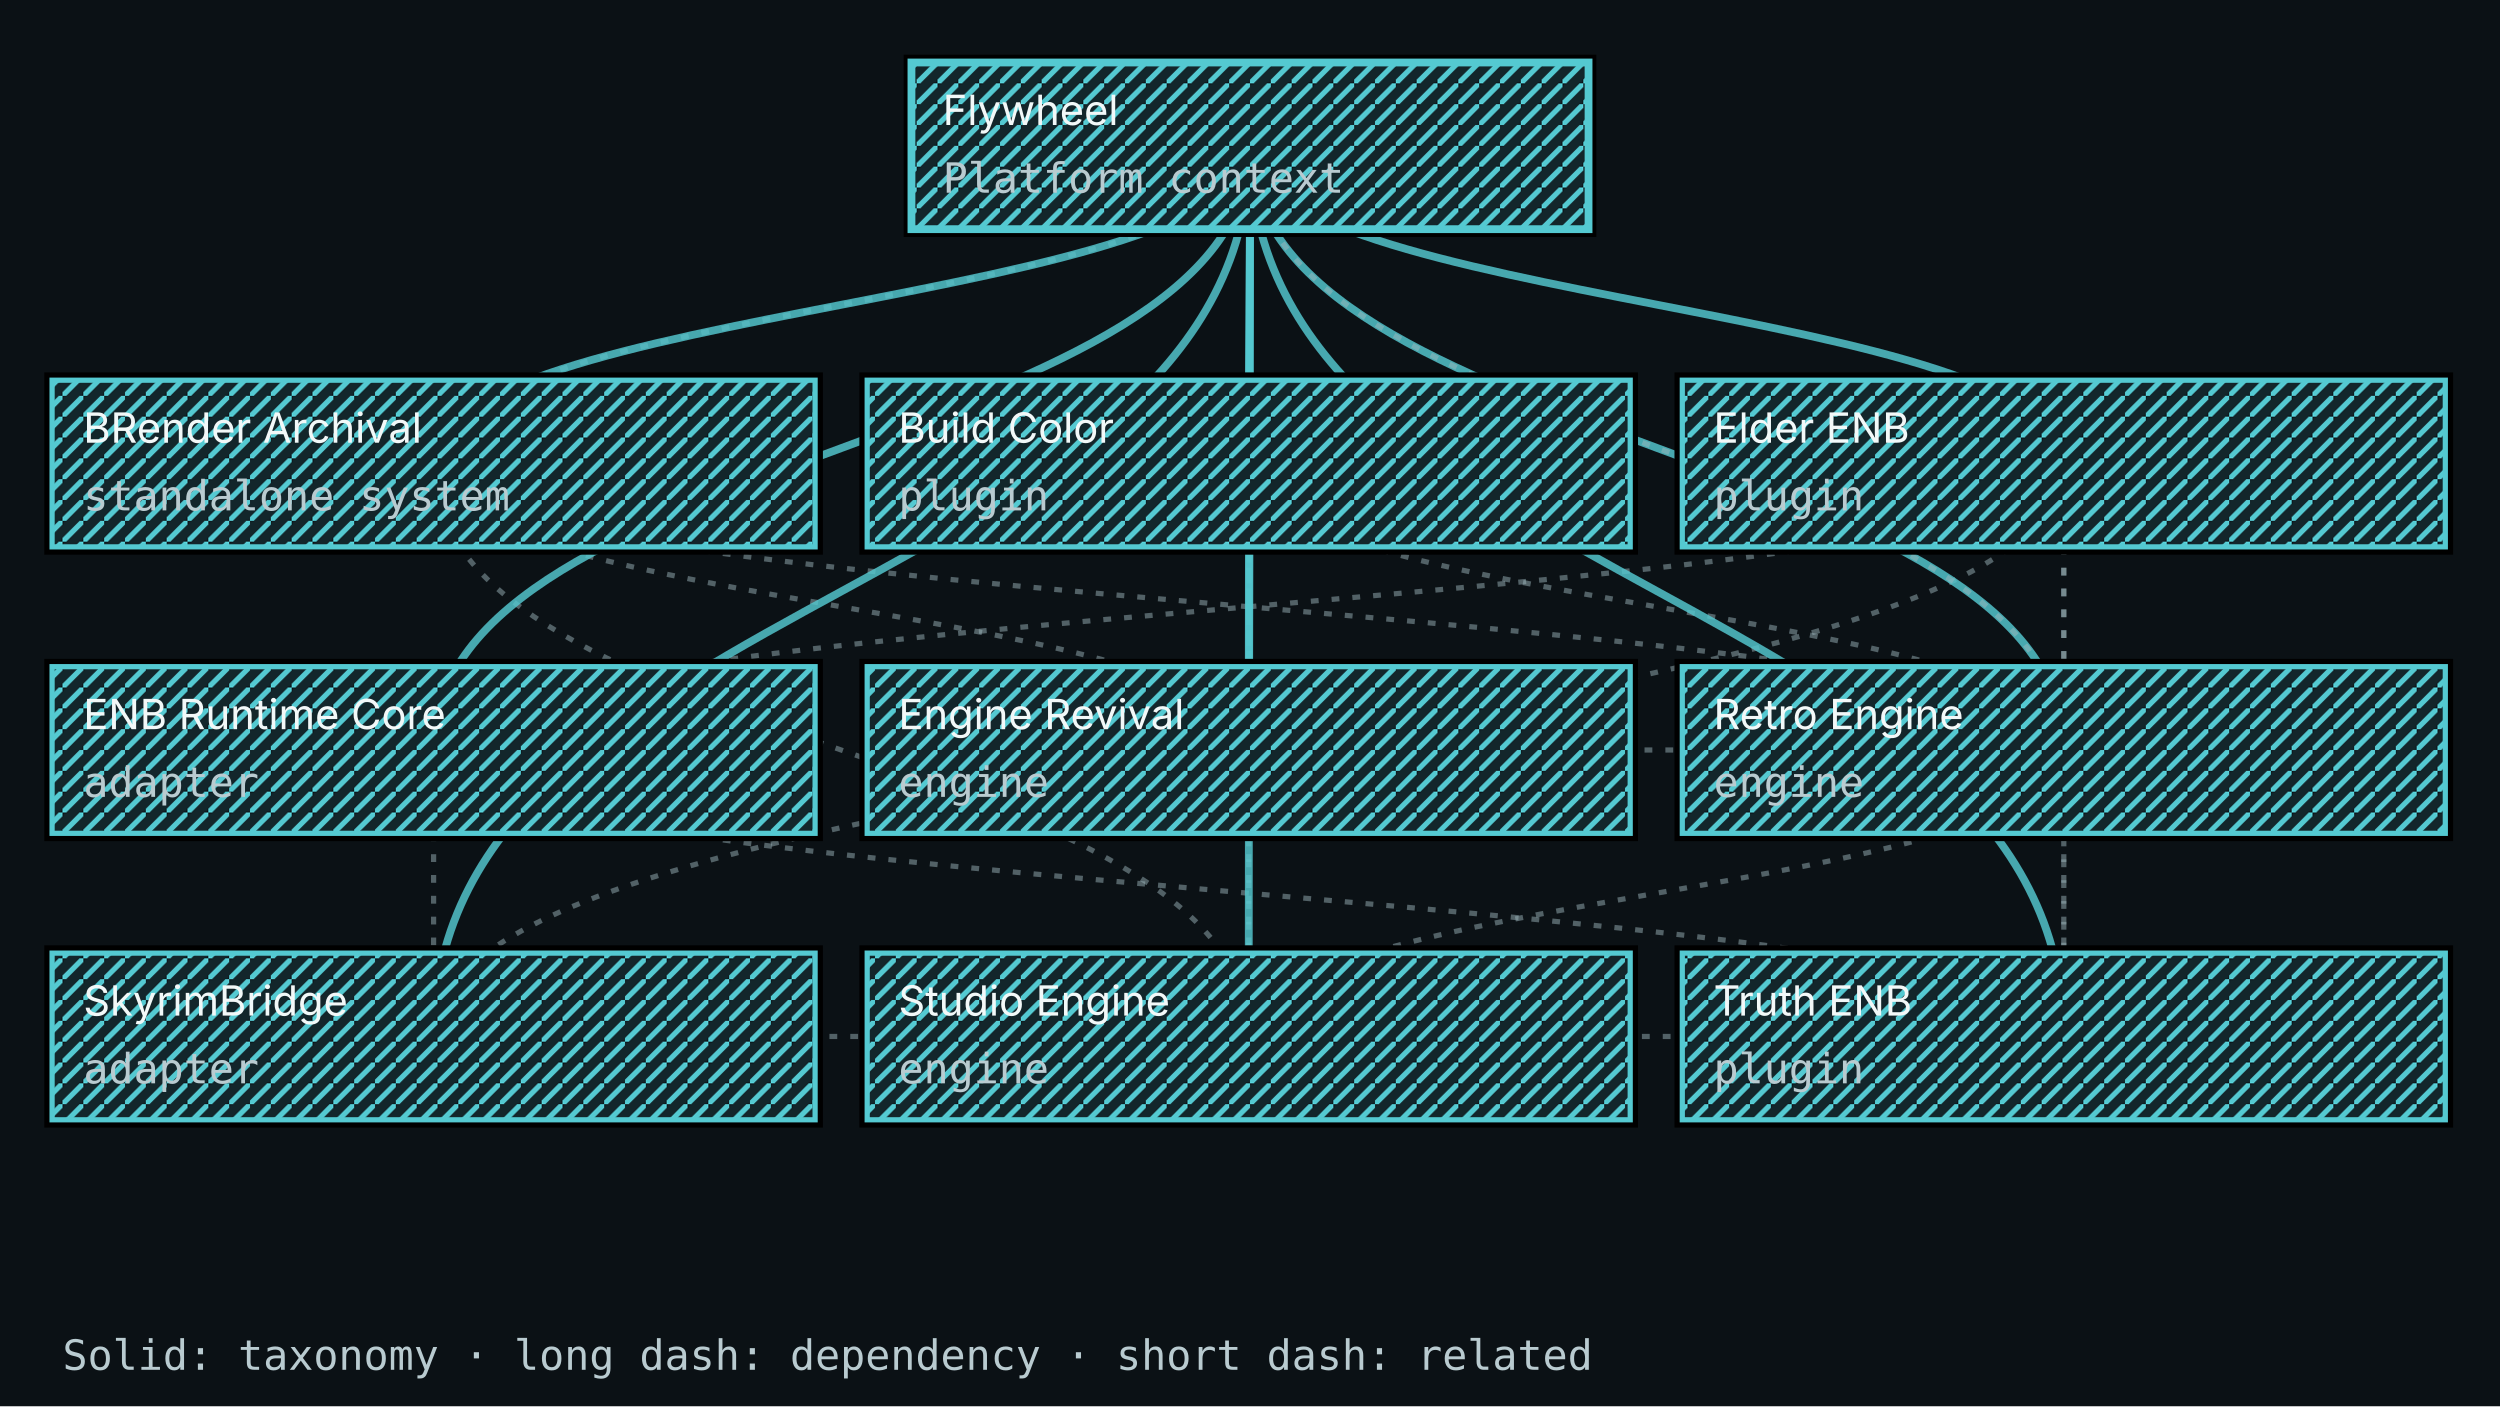
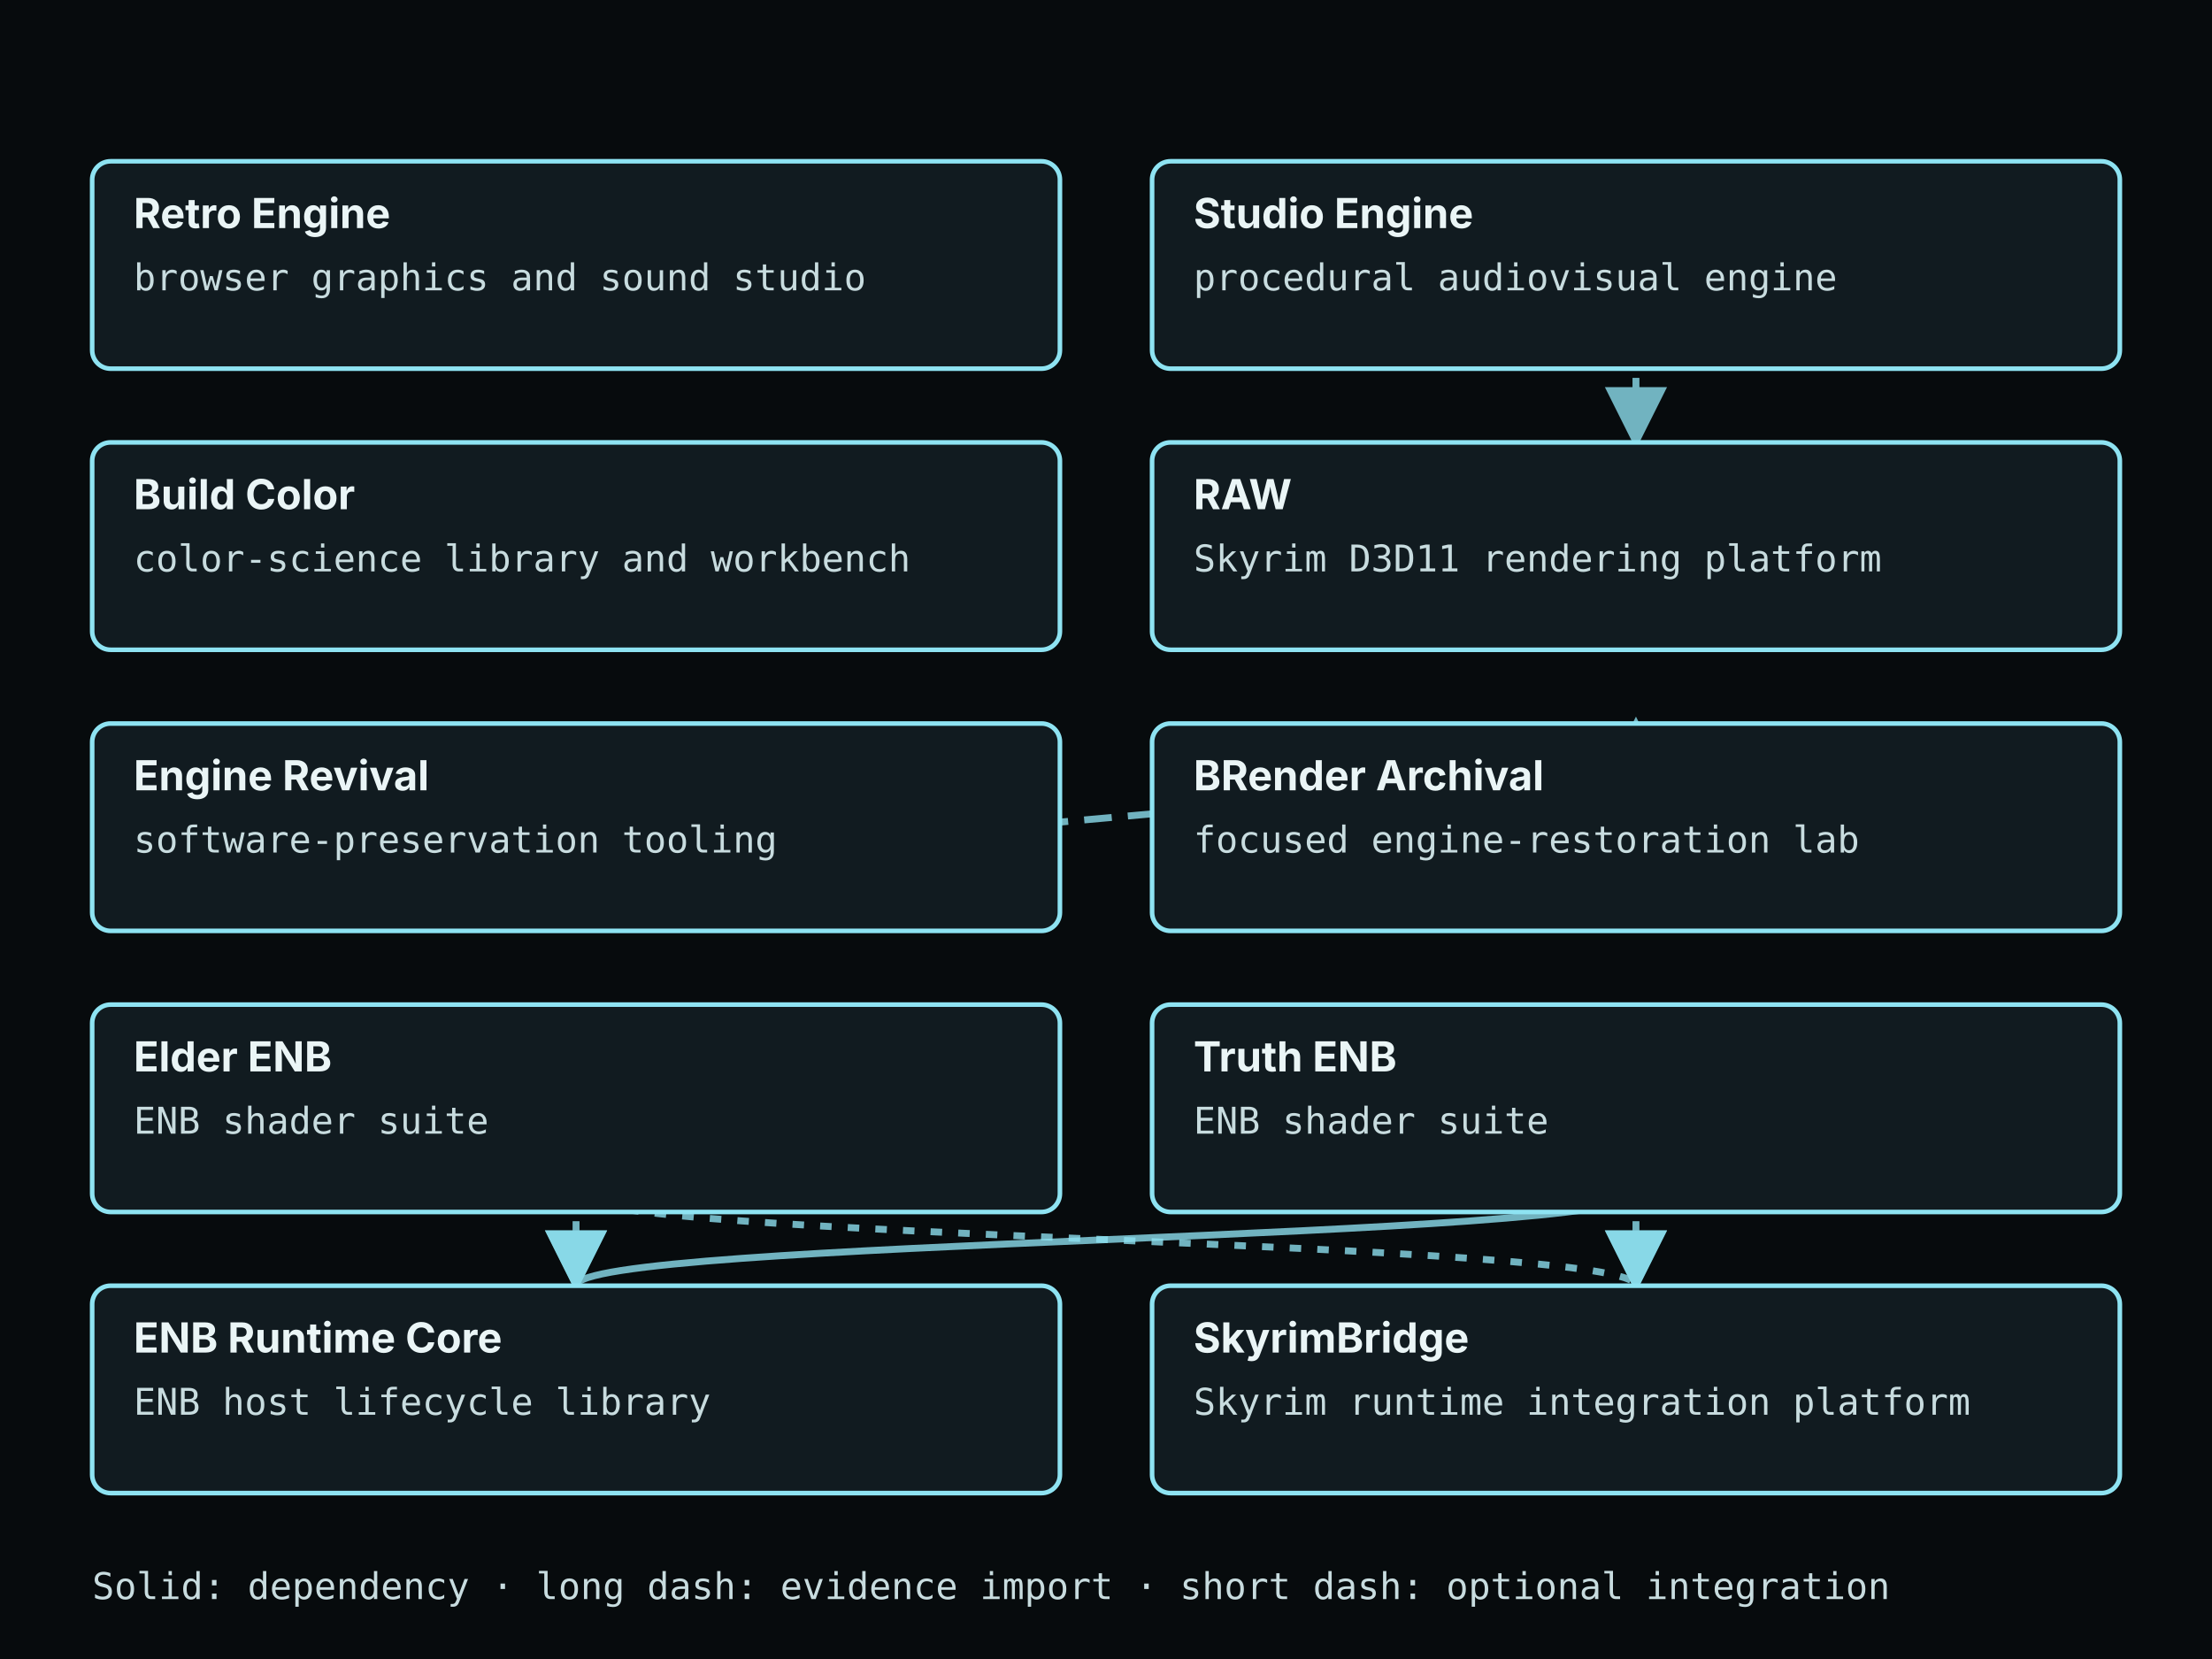
- <svg xmlns="http://www.w3.org/2000/svg" role="img" viewBox="0 0 960 540" aria-labelledby="graphics-retro-capability-map-title graphics-retro-capability-map-desc" data-figure-kind="relationship">
+ <svg xmlns="http://www.w3.org/2000/svg" role="img" width="960" height="720" viewBox="0 0 960 720" aria-labelledby="graphics-retro-capability-map-title graphics-retro-capability-map-desc" data-figure-kind="relationship">
  <defs>
-     <pattern id="graphics-retro-capability-map-verified-pattern" width="8" height="8" patternUnits="userSpaceOnUse">
-       <rect width="8" height="8" fill="#13262b" />
-       <path d="M0 8L8 0" stroke="#54c9d1" stroke-width="2" />
-     </pattern>
-     <pattern id="graphics-retro-capability-map-caution-pattern" width="10" height="10" patternUnits="userSpaceOnUse">
-       <rect width="10" height="10" fill="#291b18" />
-       <path d="M-2 10L10-2M4 12L12 4" stroke="#d47a5a" stroke-width="2" />
-     </pattern>
-     <pattern id="graphics-retro-capability-map-unavailable-pattern" width="8" height="8" patternUnits="userSpaceOnUse">
-       <rect width="8" height="8" fill="#17252c" />
-       <circle cx="2" cy="2" r="1.2" fill="#9eb8bf" />
-     </pattern>
-     <marker id="graphics-retro-capability-map-arrow" markerWidth="8" markerHeight="8" refX="7" refY="4" orient="auto" markerUnits="strokeWidth">
-       <path d="M0 0L8 4L0 8Z" fill="#9eb8bf" />
+     <marker id="arrow" markerWidth="9" markerHeight="9" refX="8" refY="4.5" orient="auto">
+       <path d="M0 0L9 4.5L0 9Z" fill="#8ee3f2" />
    </marker>
  </defs>
-   <style>
-     text{font-family:"Hanken Grotesk",-apple-system,BlinkMacSystemFont,"Segoe UI",sans-serif;fill:#f2f8f8}
-     .mono{font-family:"Conso","JetBrains Mono",ui-monospace,"SFMono-Regular",monospace}
-     .muted{fill:#b9cbd0}.hairline{stroke:#36505a;stroke-width:1}.value{font-variant-numeric:tabular-nums}
-     [data-figure-point]:focus{outline:none}[data-figure-point]:focus-visible .focus-ring{stroke:#54c9d1;stroke-width:4;fill:none}
-   </style>
-   <rect width="960" height="540" fill="#0b1115" />
-   <path data-relationship-edge="true" data-edge-type="related" d="M166.50 178.00 C166.50 233.00 479.50 233.00 479.50 288.00" fill="none" stroke="#9eb8bf" stroke-width="2" stroke-dasharray="3 5" marker-end="url(#graphics-retro-capability-map-arrow)" opacity="0.48" aria-hidden="true" />
-   <path data-relationship-edge="true" data-edge-type="related" d="M166.50 178.00 C166.50 117.00 480.00 117.00 480.00 56.00" fill="none" stroke="#9eb8bf" stroke-width="2" stroke-dasharray="3 5" marker-end="url(#graphics-retro-capability-map-arrow)" opacity="0.48" aria-hidden="true" />
-   <path data-relationship-edge="true" data-edge-type="related" d="M166.50 178.00 C166.50 233.00 792.50 233.00 792.50 288.00" fill="none" stroke="#9eb8bf" stroke-width="2" stroke-dasharray="3 5" marker-end="url(#graphics-retro-capability-map-arrow)" opacity="0.48" aria-hidden="true" />
-   <path data-relationship-edge="true" data-edge-type="related" d="M166.50 178.00 C166.50 288.00 479.50 288.00 479.50 398.00" fill="none" stroke="#9eb8bf" stroke-width="2" stroke-dasharray="3 5" marker-end="url(#graphics-retro-capability-map-arrow)" opacity="0.48" aria-hidden="true" />
-   <path data-relationship-edge="true" data-edge-type="related" d="M479.50 178.00 C479.50 233.00 792.50 233.00 792.50 288.00" fill="none" stroke="#9eb8bf" stroke-width="2" stroke-dasharray="3 5" marker-end="url(#graphics-retro-capability-map-arrow)" opacity="0.48" aria-hidden="true" />
-   <path data-relationship-edge="true" data-edge-type="related" d="M479.50 178.00 C479.50 288.00 479.50 288.00 479.50 398.00" fill="none" stroke="#9eb8bf" stroke-width="2" stroke-dasharray="3 5" marker-end="url(#graphics-retro-capability-map-arrow)" opacity="0.48" aria-hidden="true" />
-   <path data-relationship-edge="true" data-edge-type="related" d="M792.50 178.00 C792.50 233.00 166.50 233.00 166.50 288.00" fill="none" stroke="#9eb8bf" stroke-width="2" stroke-dasharray="3 5" marker-end="url(#graphics-retro-capability-map-arrow)" opacity="0.48" aria-hidden="true" />
-   <path data-relationship-edge="true" data-edge-type="related" d="M792.50 178.00 C792.50 233.00 792.50 233.00 792.50 288.00" fill="none" stroke="#9eb8bf" stroke-width="2" stroke-dasharray="3 5" marker-end="url(#graphics-retro-capability-map-arrow)" opacity="0.48" aria-hidden="true" />
-   <path data-relationship-edge="true" data-edge-type="related" d="M792.50 178.00 C792.50 288.00 166.50 288.00 166.50 398.00" fill="none" stroke="#9eb8bf" stroke-width="2" stroke-dasharray="3 5" marker-end="url(#graphics-retro-capability-map-arrow)" opacity="0.48" aria-hidden="true" />
-   <path data-relationship-edge="true" data-edge-type="related" d="M792.50 178.00 C792.50 288.00 792.50 288.00 792.50 398.00" fill="none" stroke="#9eb8bf" stroke-width="2" stroke-dasharray="3 5" marker-end="url(#graphics-retro-capability-map-arrow)" opacity="0.48" aria-hidden="true" />
-   <path data-relationship-edge="true" data-edge-type="related" d="M166.50 288.00 C166.50 343.00 166.50 343.00 166.50 398.00" fill="none" stroke="#9eb8bf" stroke-width="2" stroke-dasharray="3 5" marker-end="url(#graphics-retro-capability-map-arrow)" opacity="0.48" aria-hidden="true" />
-   <path data-relationship-edge="true" data-edge-type="related" d="M166.50 288.00 C166.50 343.00 792.50 343.00 792.50 398.00" fill="none" stroke="#9eb8bf" stroke-width="2" stroke-dasharray="3 5" marker-end="url(#graphics-retro-capability-map-arrow)" opacity="0.48" aria-hidden="true" />
-   <path data-relationship-edge="true" data-edge-type="related" d="M479.50 288.00 C479.50 172.00 480.00 172.00 480.00 56.00" fill="none" stroke="#9eb8bf" stroke-width="2" stroke-dasharray="3 5" marker-end="url(#graphics-retro-capability-map-arrow)" opacity="0.48" aria-hidden="true" />
-   <path data-relationship-edge="true" data-edge-type="related" d="M479.50 288.00 C479.50 288.00 792.50 288.00 792.50 288.00" fill="none" stroke="#9eb8bf" stroke-width="2" stroke-dasharray="3 5" marker-end="url(#graphics-retro-capability-map-arrow)" opacity="0.48" aria-hidden="true" />
-   <path data-relationship-edge="true" data-edge-type="related" d="M479.50 288.00 C479.50 343.00 479.50 343.00 479.50 398.00" fill="none" stroke="#9eb8bf" stroke-width="2" stroke-dasharray="3 5" marker-end="url(#graphics-retro-capability-map-arrow)" opacity="0.48" aria-hidden="true" />
-   <path data-relationship-edge="true" data-edge-type="hierarchy" d="M480.00 56.00 C480.00 117.00 166.50 117.00 166.50 178.00" fill="none" stroke="#54c9d1" stroke-width="3" stroke-dasharray="none" marker-end="url(#graphics-retro-capability-map-arrow)" opacity="0.82" aria-hidden="true" />
-   <path data-relationship-edge="true" data-edge-type="hierarchy" d="M480.00 56.00 C480.00 117.00 479.50 117.00 479.50 178.00" fill="none" stroke="#54c9d1" stroke-width="3" stroke-dasharray="none" marker-end="url(#graphics-retro-capability-map-arrow)" opacity="0.82" aria-hidden="true" />
-   <path data-relationship-edge="true" data-edge-type="hierarchy" d="M480.00 56.00 C480.00 117.00 792.50 117.00 792.50 178.00" fill="none" stroke="#54c9d1" stroke-width="3" stroke-dasharray="none" marker-end="url(#graphics-retro-capability-map-arrow)" opacity="0.82" aria-hidden="true" />
-   <path data-relationship-edge="true" data-edge-type="hierarchy" d="M480.00 56.00 C480.00 172.00 166.50 172.00 166.50 288.00" fill="none" stroke="#54c9d1" stroke-width="3" stroke-dasharray="none" marker-end="url(#graphics-retro-capability-map-arrow)" opacity="0.82" aria-hidden="true" />
-   <path data-relationship-edge="true" data-edge-type="hierarchy" d="M480.00 56.00 C480.00 172.00 479.50 172.00 479.50 288.00" fill="none" stroke="#54c9d1" stroke-width="3" stroke-dasharray="none" marker-end="url(#graphics-retro-capability-map-arrow)" opacity="0.82" aria-hidden="true" />
-   <path data-relationship-edge="true" data-edge-type="hierarchy" d="M480.00 56.00 C480.00 172.00 792.50 172.00 792.50 288.00" fill="none" stroke="#54c9d1" stroke-width="3" stroke-dasharray="none" marker-end="url(#graphics-retro-capability-map-arrow)" opacity="0.82" aria-hidden="true" />
-   <path data-relationship-edge="true" data-edge-type="related" d="M480.00 56.00 C480.00 172.00 792.50 172.00 792.50 288.00" fill="none" stroke="#9eb8bf" stroke-width="2" stroke-dasharray="3 5" marker-end="url(#graphics-retro-capability-map-arrow)" opacity="0.48" aria-hidden="true" />
-   <path data-relationship-edge="true" data-edge-type="hierarchy" d="M480.00 56.00 C480.00 227.00 166.50 227.00 166.50 398.00" fill="none" stroke="#54c9d1" stroke-width="3" stroke-dasharray="none" marker-end="url(#graphics-retro-capability-map-arrow)" opacity="0.82" aria-hidden="true" />
-   <path data-relationship-edge="true" data-edge-type="hierarchy" d="M480.00 56.00 C480.00 227.00 479.50 227.00 479.50 398.00" fill="none" stroke="#54c9d1" stroke-width="3" stroke-dasharray="none" marker-end="url(#graphics-retro-capability-map-arrow)" opacity="0.82" aria-hidden="true" />
-   <path data-relationship-edge="true" data-edge-type="hierarchy" d="M480.00 56.00 C480.00 227.00 792.50 227.00 792.50 398.00" fill="none" stroke="#54c9d1" stroke-width="3" stroke-dasharray="none" marker-end="url(#graphics-retro-capability-map-arrow)" opacity="0.82" aria-hidden="true" />
-   <path data-relationship-edge="true" data-edge-type="related" d="M792.50 288.00 C792.50 343.00 479.50 343.00 479.50 398.00" fill="none" stroke="#9eb8bf" stroke-width="2" stroke-dasharray="3 5" marker-end="url(#graphics-retro-capability-map-arrow)" opacity="0.48" aria-hidden="true" />
-   <path data-relationship-edge="true" data-edge-type="related" d="M792.50 288.00 C792.50 343.00 792.50 343.00 792.50 398.00" fill="none" stroke="#9eb8bf" stroke-width="2" stroke-dasharray="3 5" marker-end="url(#graphics-retro-capability-map-arrow)" opacity="0.48" aria-hidden="true" />
-   <path data-relationship-edge="true" data-edge-type="related" d="M166.50 398.00 C166.50 398.00 792.50 398.00 792.50 398.00" fill="none" stroke="#9eb8bf" stroke-width="2" stroke-dasharray="3 5" marker-end="url(#graphics-retro-capability-map-arrow)" opacity="0.48" aria-hidden="true" />
-   <g data-figure-point="true" data-figure-key="brender-archival" data-status-label="standalone system" role="graphics-symbol" aria-label="BRender Archival. standalone system." tabindex="-1">
-     <rect class="focus-ring" x="17" y="143" width="299" height="70" stroke="transparent" />
-     <rect x="20" y="146" width="293" height="64" fill="url(#graphics-retro-capability-map-verified-pattern)" stroke="#54c9d1" stroke-width="2" stroke-dasharray="none" />
-     <text data-node-label="true" x="32" y="170" font-size="16">BRender Archival</text>
-     <text data-node-label="true" x="32" y="196" class="mono muted" font-size="16">standalone system</text>
+   <style>text{font-family:"Hanken Grotesk",-apple-system,BlinkMacSystemFont,"Segoe UI",sans-serif;fill:#eaf5f6}.mono{font-family:"Conso","JetBrains Mono",ui-monospace,monospace}.muted{fill:#c8dcdf}[data-figure-point]:focus-visible .focus-ring{stroke:#f2efe6;stroke-width:4}</style>
+   <rect width="960" height="720" fill="#070b0d" />
+   <path data-relationship-edge="true" data-edge-type="dependency" d="M710 518 C710 538 250 538 250 558" fill="none" stroke="#8ee3f2" stroke-width="3" stroke-dasharray="none" marker-end="url(#arrow)" opacity=".78" />
+   <path data-relationship-edge="true" data-edge-type="optional-integration" d="M710 518 C710 538 710 538 710 558" fill="none" stroke="#8ee3f2" stroke-width="3" stroke-dasharray="5 7" marker-end="url(#arrow)" opacity=".78" />
+   <path data-relationship-edge="true" data-edge-type="optional-integration" d="M250 518 C250 538 250 538 250 558" fill="none" stroke="#8ee3f2" stroke-width="3" stroke-dasharray="5 7" marker-end="url(#arrow)" opacity=".78" />
+   <path data-relationship-edge="true" data-edge-type="optional-integration" d="M250 518 C250 538 710 538 710 558" fill="none" stroke="#8ee3f2" stroke-width="3" stroke-dasharray="5 7" marker-end="url(#arrow)" opacity=".78" />
+   <path data-relationship-edge="true" data-edge-type="evidence-import" d="M250 396 C250 355 710 355 710 314" fill="none" stroke="#8ee3f2" stroke-width="3" stroke-dasharray="12 7" marker-end="url(#arrow)" opacity=".78" />
+   <path data-relationship-edge="true" data-edge-type="optional-integration" d="M710 152 C710 172 710 172 710 192" fill="none" stroke="#8ee3f2" stroke-width="3" stroke-dasharray="5 7" marker-end="url(#arrow)" opacity=".78" />
+   <g data-figure-point="true" data-figure-key="retro-engine" role="graphics-symbol" aria-label="Retro Engine. browser graphics and sound studio." tabindex="-1">
+     <rect class="focus-ring" x="37" y="67" width="426" height="96" fill="none" stroke="transparent" />
+     <rect x="40" y="70" width="420" height="90" rx="8" fill="#111b20" stroke="#8ee3f2" stroke-width="2" />
+     <text x="58" y="99" font-size="18" font-weight="700">Retro Engine</text>
+     <text x="58" y="126" class="mono muted" font-size="16">browser graphics and sound studio</text>
  </g>
-   <g data-figure-point="true" data-figure-key="build-color" data-status-label="plugin" role="graphics-symbol" aria-label="Build Color. plugin." tabindex="-1">
-     <rect class="focus-ring" x="330" y="143" width="299" height="70" stroke="transparent" />
-     <rect x="333" y="146" width="293" height="64" fill="url(#graphics-retro-capability-map-verified-pattern)" stroke="#54c9d1" stroke-width="2" stroke-dasharray="none" />
-     <text data-node-label="true" x="345" y="170" font-size="16">Build Color</text>
-     <text data-node-label="true" x="345" y="196" class="mono muted" font-size="16">plugin</text>
+   <g data-figure-point="true" data-figure-key="studio-engine" role="graphics-symbol" aria-label="Studio Engine. procedural audiovisual engine." tabindex="-1">
+     <rect class="focus-ring" x="497" y="67" width="426" height="96" fill="none" stroke="transparent" />
+     <rect x="500" y="70" width="420" height="90" rx="8" fill="#111b20" stroke="#8ee3f2" stroke-width="2" />
+     <text x="518" y="99" font-size="18" font-weight="700">Studio Engine</text>
+     <text x="518" y="126" class="mono muted" font-size="16">procedural audiovisual engine</text>
  </g>
-   <g data-figure-point="true" data-figure-key="elder-enb" data-status-label="plugin" role="graphics-symbol" aria-label="Elder ENB. plugin." tabindex="-1">
-     <rect class="focus-ring" x="643" y="143" width="299" height="70" stroke="transparent" />
-     <rect x="646" y="146" width="293" height="64" fill="url(#graphics-retro-capability-map-verified-pattern)" stroke="#54c9d1" stroke-width="2" stroke-dasharray="none" />
-     <text data-node-label="true" x="658" y="170" font-size="16">Elder ENB</text>
-     <text data-node-label="true" x="658" y="196" class="mono muted" font-size="16">plugin</text>
+   <g data-figure-point="true" data-figure-key="build-color" role="graphics-symbol" aria-label="Build Color. color-science library and workbench." tabindex="-1">
+     <rect class="focus-ring" x="37" y="189" width="426" height="96" fill="none" stroke="transparent" />
+     <rect x="40" y="192" width="420" height="90" rx="8" fill="#111b20" stroke="#8ee3f2" stroke-width="2" />
+     <text x="58" y="221" font-size="18" font-weight="700">Build Color</text>
+     <text x="58" y="248" class="mono muted" font-size="16">color-science library and workbench</text>
  </g>
-   <g data-figure-point="true" data-figure-key="enb-runtime-core" data-status-label="adapter" role="graphics-symbol" aria-label="ENB Runtime Core. adapter." tabindex="-1">
-     <rect class="focus-ring" x="17" y="253" width="299" height="70" stroke="transparent" />
-     <rect x="20" y="256" width="293" height="64" fill="url(#graphics-retro-capability-map-verified-pattern)" stroke="#54c9d1" stroke-width="2" stroke-dasharray="none" />
-     <text data-node-label="true" x="32" y="280" font-size="16">ENB Runtime Core</text>
-     <text data-node-label="true" x="32" y="306" class="mono muted" font-size="16">adapter</text>
+   <g data-figure-point="true" data-figure-key="raw" role="graphics-symbol" aria-label="RAW. Skyrim D3D11 rendering platform." tabindex="-1">
+     <rect class="focus-ring" x="497" y="189" width="426" height="96" fill="none" stroke="transparent" />
+     <rect x="500" y="192" width="420" height="90" rx="8" fill="#111b20" stroke="#8ee3f2" stroke-width="2" />
+     <text x="518" y="221" font-size="18" font-weight="700">RAW</text>
+     <text x="518" y="248" class="mono muted" font-size="16">Skyrim D3D11 rendering platform</text>
  </g>
-   <g data-figure-point="true" data-figure-key="engine-revival" data-status-label="engine" role="graphics-symbol" aria-label="Engine Revival. engine." tabindex="-1">
-     <rect class="focus-ring" x="330" y="253" width="299" height="70" stroke="transparent" />
-     <rect x="333" y="256" width="293" height="64" fill="url(#graphics-retro-capability-map-verified-pattern)" stroke="#54c9d1" stroke-width="2" stroke-dasharray="none" />
-     <text data-node-label="true" x="345" y="280" font-size="16">Engine Revival</text>
-     <text data-node-label="true" x="345" y="306" class="mono muted" font-size="16">engine</text>
+   <g data-figure-point="true" data-figure-key="engine-revival" role="graphics-symbol" aria-label="Engine Revival. software-preservation tooling." tabindex="-1">
+     <rect class="focus-ring" x="37" y="311" width="426" height="96" fill="none" stroke="transparent" />
+     <rect x="40" y="314" width="420" height="90" rx="8" fill="#111b20" stroke="#8ee3f2" stroke-width="2" />
+     <text x="58" y="343" font-size="18" font-weight="700">Engine Revival</text>
+     <text x="58" y="370" class="mono muted" font-size="16">software-preservation tooling</text>
  </g>
-   <g data-figure-point="true" data-figure-key="flywheel" data-status-label="Platform context" role="graphics-symbol" aria-label="Flywheel. Platform context." tabindex="-1">
-     <rect class="focus-ring" x="347" y="21" width="266" height="70" stroke="transparent" />
-     <rect x="350" y="24" width="260" height="64" fill="url(#graphics-retro-capability-map-verified-pattern)" stroke="#54c9d1" stroke-width="3" stroke-dasharray="none" />
-     <text data-node-label="true" x="362" y="48" font-size="16">Flywheel</text>
-     <text data-node-label="true" x="362" y="74" class="mono muted" font-size="16">Platform context</text>
+   <g data-figure-point="true" data-figure-key="brender-archival" role="graphics-symbol" aria-label="BRender Archival. focused engine-restoration lab." tabindex="-1">
+     <rect class="focus-ring" x="497" y="311" width="426" height="96" fill="none" stroke="transparent" />
+     <rect x="500" y="314" width="420" height="90" rx="8" fill="#111b20" stroke="#8ee3f2" stroke-width="2" />
+     <text x="518" y="343" font-size="18" font-weight="700">BRender Archival</text>
+     <text x="518" y="370" class="mono muted" font-size="16">focused engine-restoration lab</text>
  </g>
-   <g data-figure-point="true" data-figure-key="retro-engine" data-status-label="engine" role="graphics-symbol" aria-label="Retro Engine. engine." tabindex="-1">
-     <rect class="focus-ring" x="643" y="253" width="299" height="70" stroke="transparent" />
-     <rect x="646" y="256" width="293" height="64" fill="url(#graphics-retro-capability-map-verified-pattern)" stroke="#54c9d1" stroke-width="2" stroke-dasharray="none" />
-     <text data-node-label="true" x="658" y="280" font-size="16">Retro Engine</text>
-     <text data-node-label="true" x="658" y="306" class="mono muted" font-size="16">engine</text>
+   <g data-figure-point="true" data-figure-key="elder-enb" role="graphics-symbol" aria-label="Elder ENB. ENB shader suite." tabindex="-1">
+     <rect class="focus-ring" x="37" y="433" width="426" height="96" fill="none" stroke="transparent" />
+     <rect x="40" y="436" width="420" height="90" rx="8" fill="#111b20" stroke="#8ee3f2" stroke-width="2" />
+     <text x="58" y="465" font-size="18" font-weight="700">Elder ENB</text>
+     <text x="58" y="492" class="mono muted" font-size="16">ENB shader suite</text>
  </g>
-   <g data-figure-point="true" data-figure-key="skyrimbridge" data-status-label="adapter" role="graphics-symbol" aria-label="SkyrimBridge. adapter." tabindex="-1">
-     <rect class="focus-ring" x="17" y="363" width="299" height="70" stroke="transparent" />
-     <rect x="20" y="366" width="293" height="64" fill="url(#graphics-retro-capability-map-verified-pattern)" stroke="#54c9d1" stroke-width="2" stroke-dasharray="none" />
-     <text data-node-label="true" x="32" y="390" font-size="16">SkyrimBridge</text>
-     <text data-node-label="true" x="32" y="416" class="mono muted" font-size="16">adapter</text>
+   <g data-figure-point="true" data-figure-key="truth-enb" role="graphics-symbol" aria-label="Truth ENB. ENB shader suite." tabindex="-1">
+     <rect class="focus-ring" x="497" y="433" width="426" height="96" fill="none" stroke="transparent" />
+     <rect x="500" y="436" width="420" height="90" rx="8" fill="#111b20" stroke="#8ee3f2" stroke-width="2" />
+     <text x="518" y="465" font-size="18" font-weight="700">Truth ENB</text>
+     <text x="518" y="492" class="mono muted" font-size="16">ENB shader suite</text>
  </g>
-   <g data-figure-point="true" data-figure-key="studio-engine" data-status-label="engine" role="graphics-symbol" aria-label="Studio Engine. engine." tabindex="-1">
-     <rect class="focus-ring" x="330" y="363" width="299" height="70" stroke="transparent" />
-     <rect x="333" y="366" width="293" height="64" fill="url(#graphics-retro-capability-map-verified-pattern)" stroke="#54c9d1" stroke-width="2" stroke-dasharray="none" />
-     <text data-node-label="true" x="345" y="390" font-size="16">Studio Engine</text>
-     <text data-node-label="true" x="345" y="416" class="mono muted" font-size="16">engine</text>
+   <g data-figure-point="true" data-figure-key="enb-runtime-core" role="graphics-symbol" aria-label="ENB Runtime Core. ENB host lifecycle library." tabindex="-1">
+     <rect class="focus-ring" x="37" y="555" width="426" height="96" fill="none" stroke="transparent" />
+     <rect x="40" y="558" width="420" height="90" rx="8" fill="#111b20" stroke="#8ee3f2" stroke-width="2" />
+     <text x="58" y="587" font-size="18" font-weight="700">ENB Runtime Core</text>
+     <text x="58" y="614" class="mono muted" font-size="16">ENB host lifecycle library</text>
  </g>
-   <g data-figure-point="true" data-figure-key="truth-enb" data-status-label="plugin" role="graphics-symbol" aria-label="Truth ENB. plugin." tabindex="-1">
-     <rect class="focus-ring" x="643" y="363" width="299" height="70" stroke="transparent" />
-     <rect x="646" y="366" width="293" height="64" fill="url(#graphics-retro-capability-map-verified-pattern)" stroke="#54c9d1" stroke-width="2" stroke-dasharray="none" />
-     <text data-node-label="true" x="658" y="390" font-size="16">Truth ENB</text>
-     <text data-node-label="true" x="658" y="416" class="mono muted" font-size="16">plugin</text>
+   <g data-figure-point="true" data-figure-key="skyrimbridge" role="graphics-symbol" aria-label="SkyrimBridge. Skyrim runtime integration platform." tabindex="-1">
+     <rect class="focus-ring" x="497" y="555" width="426" height="96" fill="none" stroke="transparent" />
+     <rect x="500" y="558" width="420" height="90" rx="8" fill="#111b20" stroke="#8ee3f2" stroke-width="2" />
+     <text x="518" y="587" font-size="18" font-weight="700">SkyrimBridge</text>
+     <text x="518" y="614" class="mono muted" font-size="16">Skyrim runtime integration platform</text>
  </g>
-   <text x="24" y="526" class="mono muted" font-size="16">Solid: taxonomy · long dash: dependency · short dash: related</text>
+   <text x="40" y="694" class="mono muted" font-size="16">Solid: dependency · long dash: evidence import · short dash: optional integration</text>
</svg>
